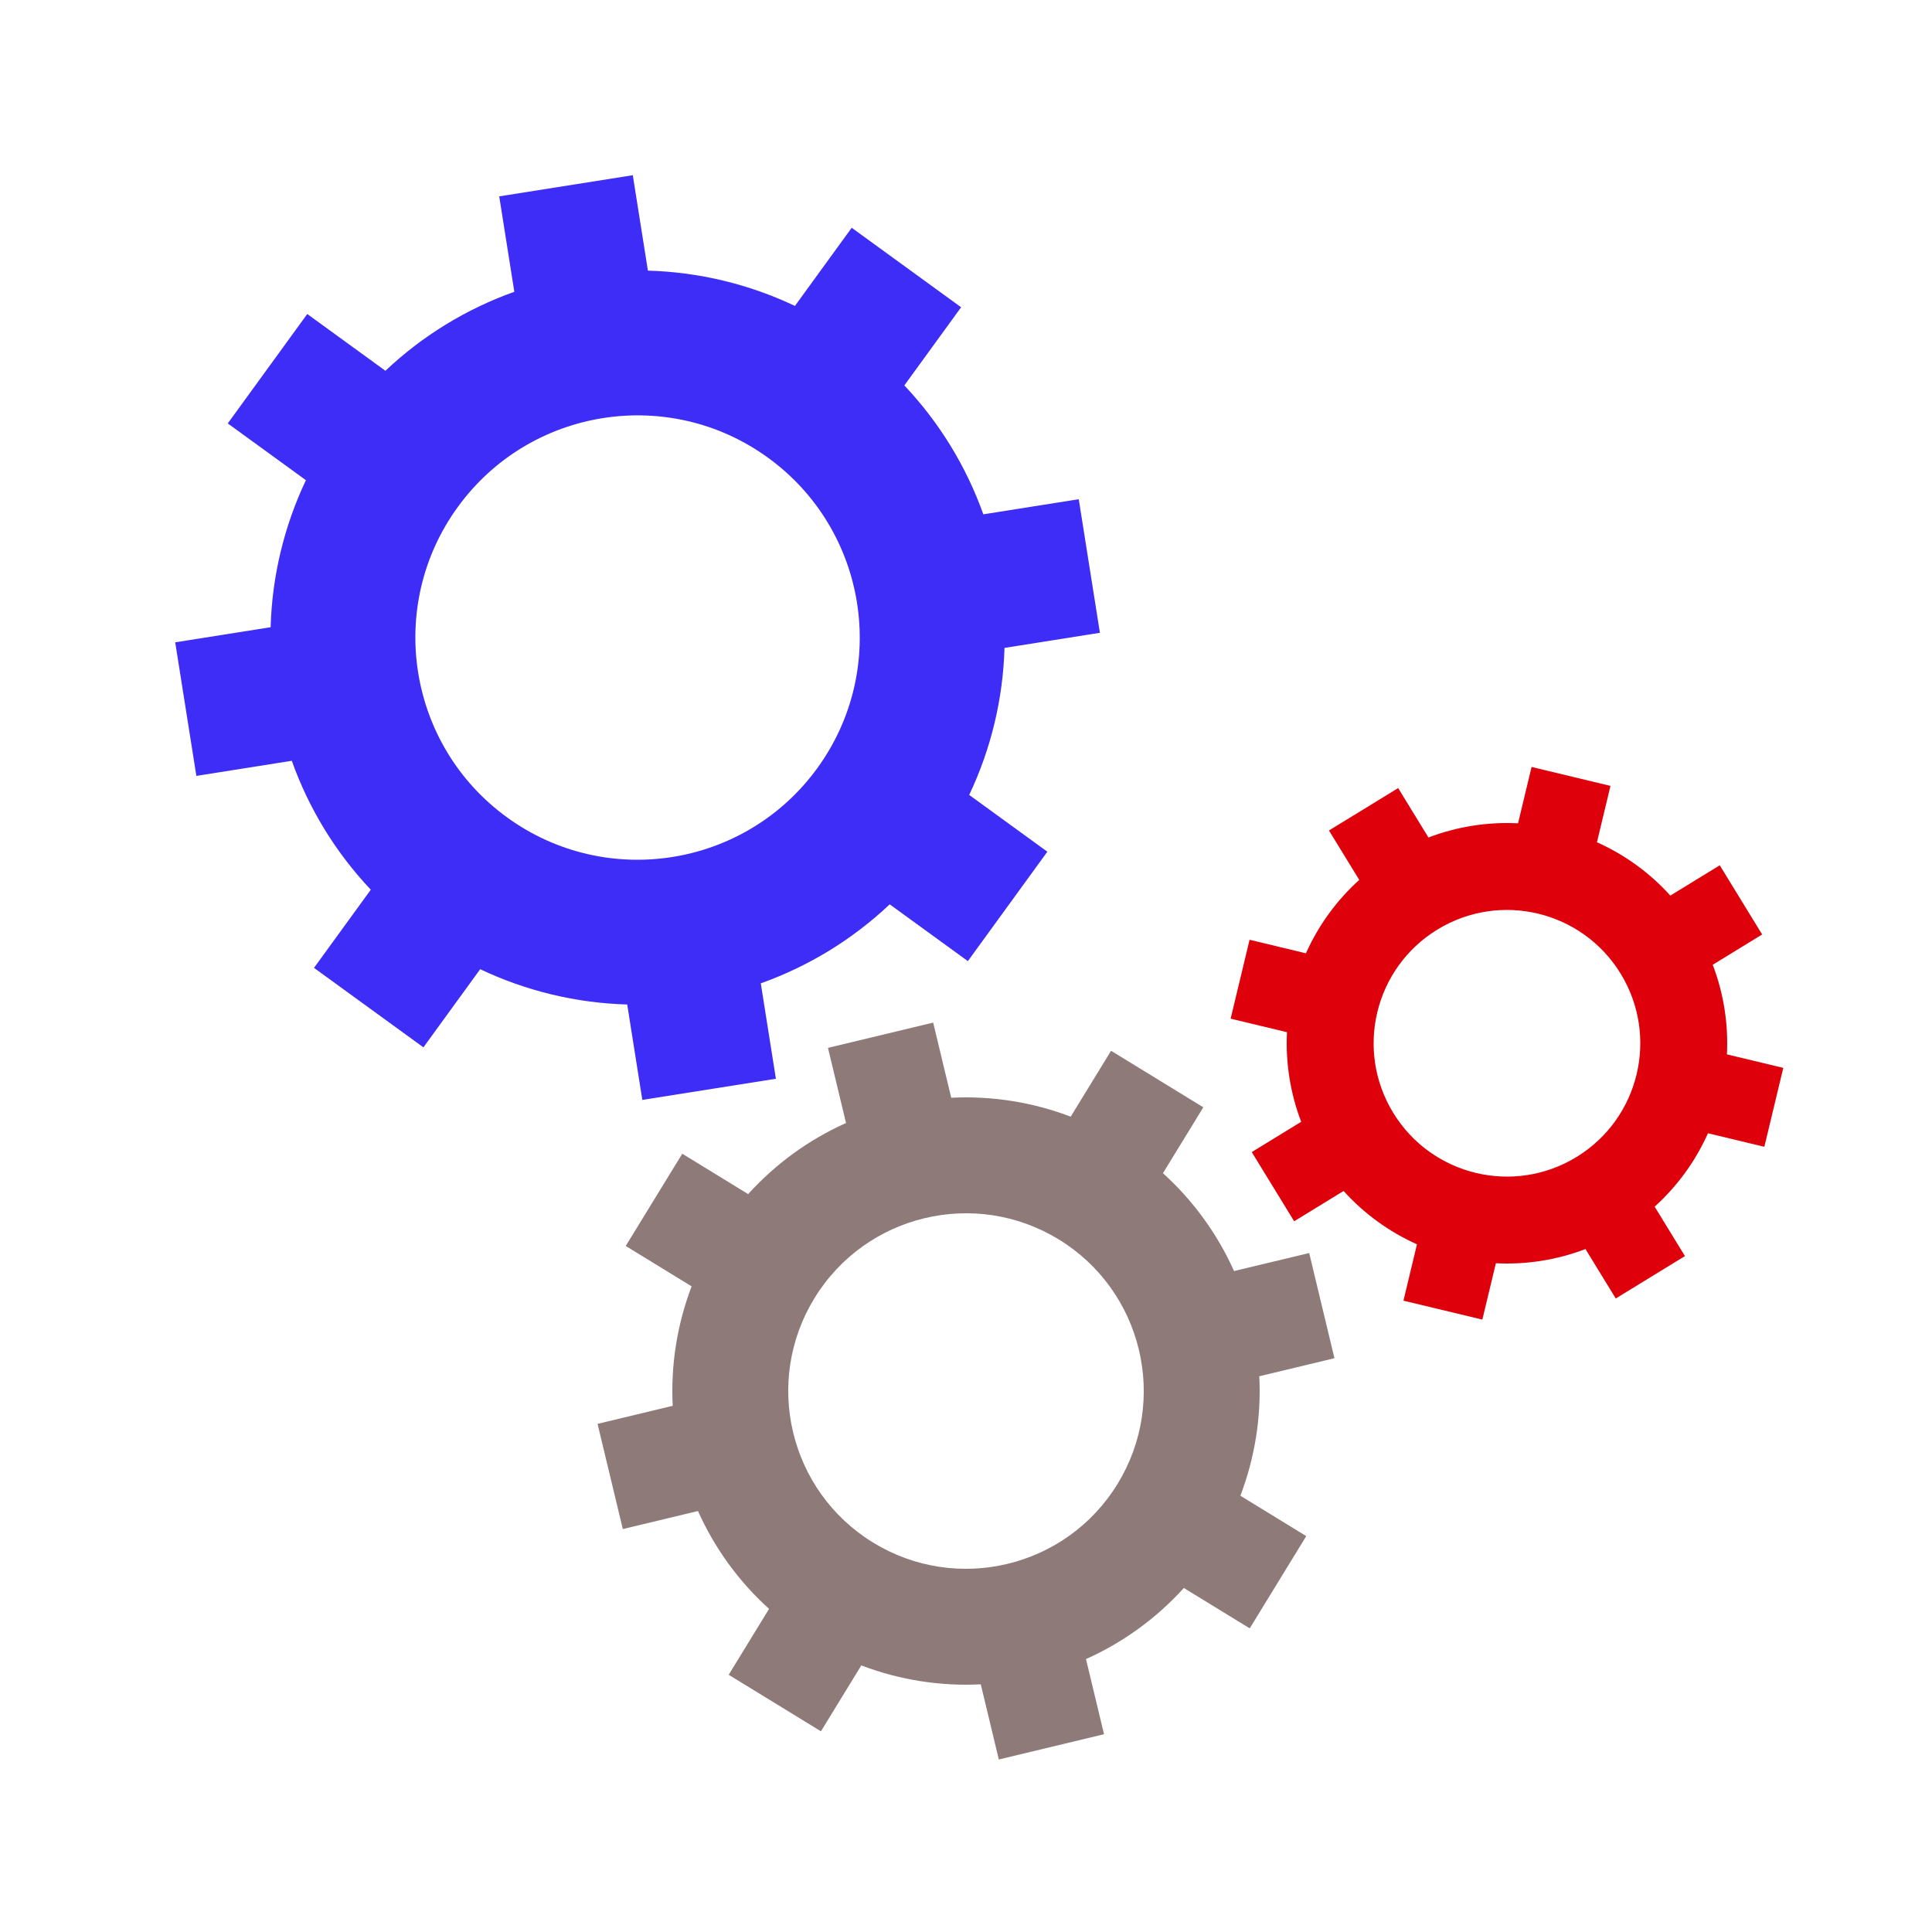
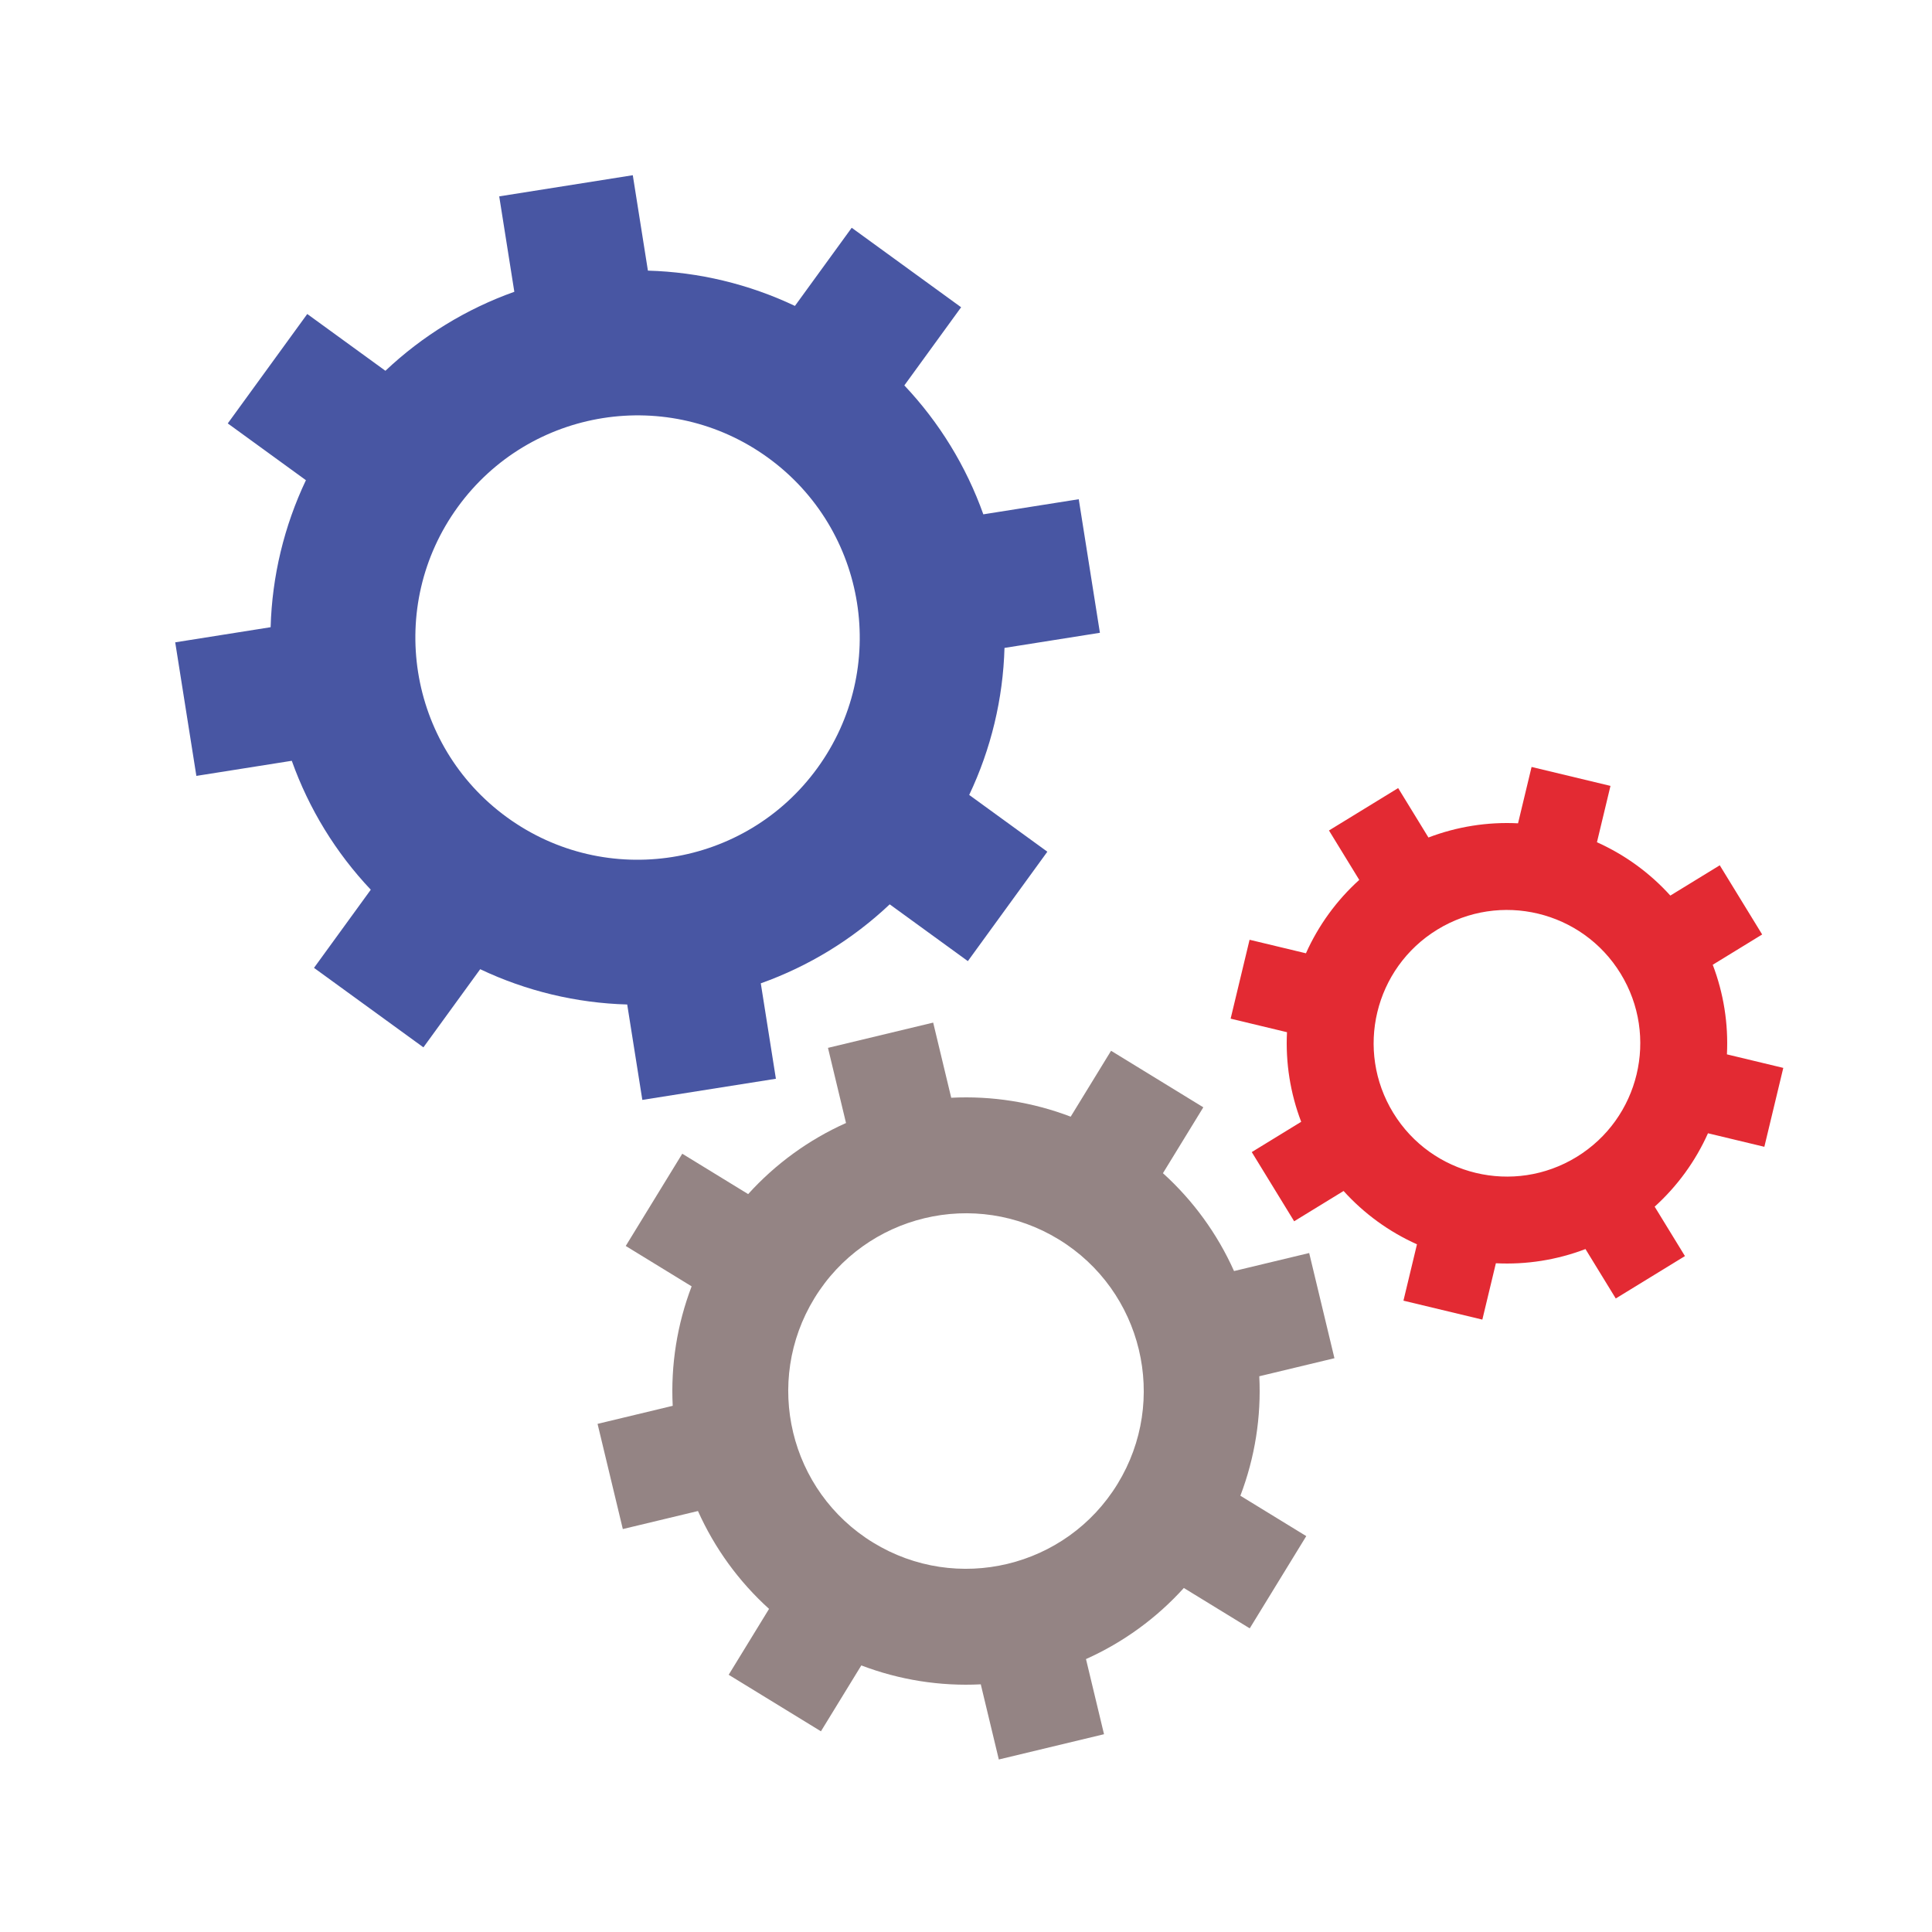
<svg xmlns="http://www.w3.org/2000/svg" class="lds-gear-set" width="64px" height="64px" viewBox="0 0 100 100" preserveAspectRatio="xMidYMid" style="background: none;">
  <g transform="translate(50 50)">
    <g transform="translate(-17 -17) scale(0.5)">
      <g transform="rotate(216)">
        <animateTransform attributeName="transform" type="rotate" values="0;360" keyTimes="0;1" dur="2s" begin="0s" repeatCount="indefinite" fill="#000000" />
-         <path d="M37.35 -7 L47.35 -7 L47.35 7 L37.35 7 A38 38 0 0 1 31.36 21.46 L31.36 21.46 L38.431 28.532 L28.532 38.431 L21.46 31.36 A38 38 0 0 1 7 37.35 L7 37.35 L7 47.35 L-7 47.35 L-7 37.35 A38 38 0 0 1 -21.46 31.36 L-21.46 31.36 L-28.532 38.431 L-38.431 28.532 L-31.36 21.46 A38 38 0 0 1 -37.35 7 L-37.35 7 L-47.35 7 L-47.35 -7 L-37.35 -7 A38 38 0 0 1 -31.36 -21.46 L-31.36 -21.46 L-38.431 -28.532 L-28.532 -38.431 L-21.46 -31.36 A38 38 0 0 1 -7 -37.35 L-7 -37.35 L-7 -47.35 L7 -47.35 L7 -37.35 A38 38 0 0 1 21.46 -31.36 L21.46 -31.36 L28.532 -38.431 L38.431 -28.532 L31.36 -21.46 A38 38 0 0 1 37.35 -7 M0 -23A23 23 0 1 0 0 23 A23 23 0 1 0 0 -23" fill="#3d2df7" />
+         <path d="M37.35 -7 L47.35 -7 L47.35 7 L37.35 7 A38 38 0 0 1 31.36 21.46 L31.36 21.46 L38.431 28.532 L28.532 38.431 L21.46 31.36 A38 38 0 0 1 7 37.35 L7 37.35 L7 47.35 L-7 47.35 L-7 37.35 A38 38 0 0 1 -21.46 31.36 L-21.46 31.36 L-28.532 38.431 L-38.431 28.532 L-31.36 21.46 A38 38 0 0 1 -37.35 7 L-37.35 7 L-47.35 7 L-47.35 -7 L-37.35 -7 A38 38 0 0 1 -31.36 -21.46 L-31.36 -21.46 L-38.431 -28.532 L-28.532 -38.431 L-21.46 -31.36 A38 38 0 0 1 -7 -37.35 L-7 -37.35 L-7 -47.35 L7 -47.35 L7 -37.35 A38 38 0 0 1 21.46 -31.36 L21.46 -31.36 L28.532 -38.431 L38.431 -28.532 L31.36 -21.46 A38 38 0 0 1 37.35 -7 M0 -23A23 23 0 1 0 0 23 A23 23 0 1 0 0 -23" fill="#4856a3" />
      </g>
    </g>
    <g transform="translate(0 22) scale(0.4)">
      <g transform="rotate(121.5)">
        <animateTransform attributeName="transform" type="rotate" values="360;0" keyTimes="0;1" dur="2s" begin="-0.125s" repeatCount="indefinite" fill="#000000" />
-         <path d="M37.35 -7 L47.35 -7 L47.35 7 L37.35 7 A38 38 0 0 1 31.36 21.46 L31.36 21.46 L38.431 28.532 L28.532 38.431 L21.46 31.36 A38 38 0 0 1 7 37.35 L7 37.35 L7 47.35 L-7 47.35 L-7 37.35 A38 38 0 0 1 -21.46 31.36 L-21.46 31.36 L-28.532 38.431 L-38.431 28.532 L-31.36 21.46 A38 38 0 0 1 -37.35 7 L-37.35 7 L-47.35 7 L-47.35 -7 L-37.35 -7 A38 38 0 0 1 -31.36 -21.46 L-31.36 -21.46 L-38.431 -28.532 L-28.532 -38.431 L-21.46 -31.36 A38 38 0 0 1 -7 -37.35 L-7 -37.35 L-7 -47.35 L7 -47.35 L7 -37.35 A38 38 0 0 1 21.46 -31.36 L21.46 -31.36 L28.532 -38.431 L38.431 -28.532 L31.36 -21.46 A38 38 0 0 1 37.35 -7 M0 -23A23 23 0 1 0 0 23 A23 23 0 1 0 0 -23" fill="#8f7a7a" />
+         <path d="M37.35 -7 L47.35 -7 L47.35 7 L37.35 7 A38 38 0 0 1 31.36 21.46 L31.36 21.46 L38.431 28.532 L28.532 38.431 L21.46 31.36 A38 38 0 0 1 7 37.35 L7 37.35 L7 47.35 L-7 47.35 L-7 37.35 A38 38 0 0 1 -21.46 31.36 L-21.46 31.36 L-28.532 38.431 L-38.431 28.532 L-31.36 21.46 A38 38 0 0 1 -37.35 7 L-37.35 7 L-47.35 7 L-47.35 -7 L-37.35 -7 A38 38 0 0 1 -31.36 -21.46 L-31.36 -21.46 L-38.431 -28.532 L-28.532 -38.431 L-21.46 -31.36 A38 38 0 0 1 -7 -37.35 L-7 -37.35 L-7 -47.35 L7 -47.35 L7 -37.35 A38 38 0 0 1 21.46 -31.36 L21.46 -31.36 L28.532 -38.431 L38.431 -28.532 L31.36 -21.46 A38 38 0 0 1 37.35 -7 M0 -23A23 23 0 1 0 0 23 A23 23 0 1 0 0 -23" fill="#948484" />
      </g>
    </g>
    <g transform="translate(28 4) scale(0.3)">
      <g transform="rotate(238.5)">
        <animateTransform attributeName="transform" type="rotate" values="0;360" keyTimes="0;1" dur="2s" begin="-0.125s" repeatCount="indefinite" fill="#000000" />
-         <path d="M37.35 -7 L47.35 -7 L47.35 7 L37.35 7 A38 38 0 0 1 31.36 21.46 L31.36 21.46 L38.431 28.532 L28.532 38.431 L21.46 31.36 A38 38 0 0 1 7 37.35 L7 37.35 L7 47.35 L-7 47.35 L-7 37.35 A38 38 0 0 1 -21.46 31.36 L-21.46 31.36 L-28.532 38.431 L-38.431 28.532 L-31.36 21.46 A38 38 0 0 1 -37.35 7 L-37.35 7 L-47.35 7 L-47.35 -7 L-37.35 -7 A38 38 0 0 1 -31.36 -21.46 L-31.36 -21.46 L-38.431 -28.532 L-28.532 -38.431 L-21.46 -31.36 A38 38 0 0 1 -7 -37.35 L-7 -37.35 L-7 -47.35 L7 -47.35 L7 -37.35 A38 38 0 0 1 21.46 -31.36 L21.46 -31.36 L28.532 -38.431 L38.431 -28.532 L31.36 -21.46 A38 38 0 0 1 37.35 -7 M0 -23A23 23 0 1 0 0 23 A23 23 0 1 0 0 -23" fill="#de000a" />
+         <path d="M37.35 -7 L47.35 -7 L47.35 7 L37.35 7 A38 38 0 0 1 31.36 21.46 L31.36 21.46 L38.431 28.532 L28.532 38.431 L21.46 31.36 A38 38 0 0 1 7 37.35 L7 37.35 L7 47.35 L-7 47.35 L-7 37.35 A38 38 0 0 1 -21.46 31.36 L-21.46 31.36 L-28.532 38.431 L-38.431 28.532 L-31.36 21.46 A38 38 0 0 1 -37.35 7 L-37.35 7 L-47.35 7 L-47.35 -7 L-37.35 -7 A38 38 0 0 1 -31.36 -21.46 L-31.36 -21.46 L-38.431 -28.532 L-28.532 -38.431 L-21.46 -31.36 A38 38 0 0 1 -7 -37.35 L-7 -37.35 L-7 -47.35 L7 -47.35 L7 -37.35 A38 38 0 0 1 21.46 -31.36 L21.46 -31.36 L28.532 -38.431 L38.431 -28.532 L31.36 -21.46 A38 38 0 0 1 37.35 -7 M0 -23A23 23 0 1 0 0 23 A23 23 0 1 0 0 -23" fill="#e32a33" />
      </g>
    </g>
  </g>
</svg>
